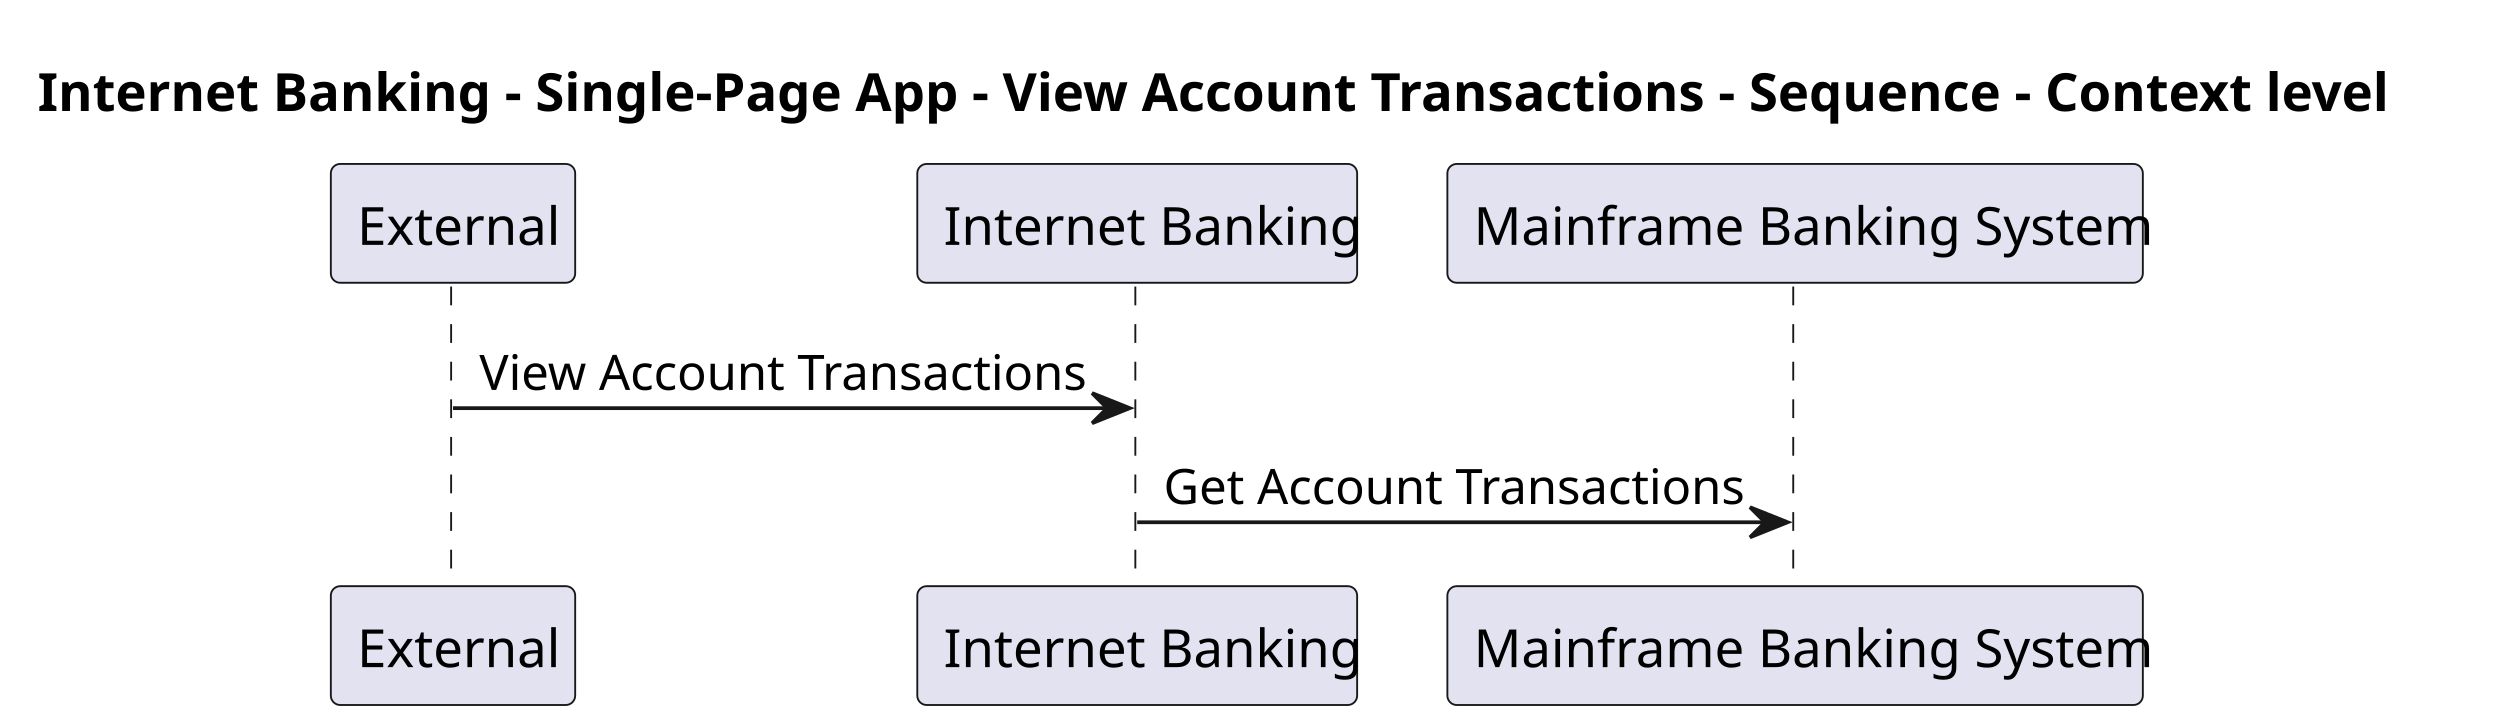
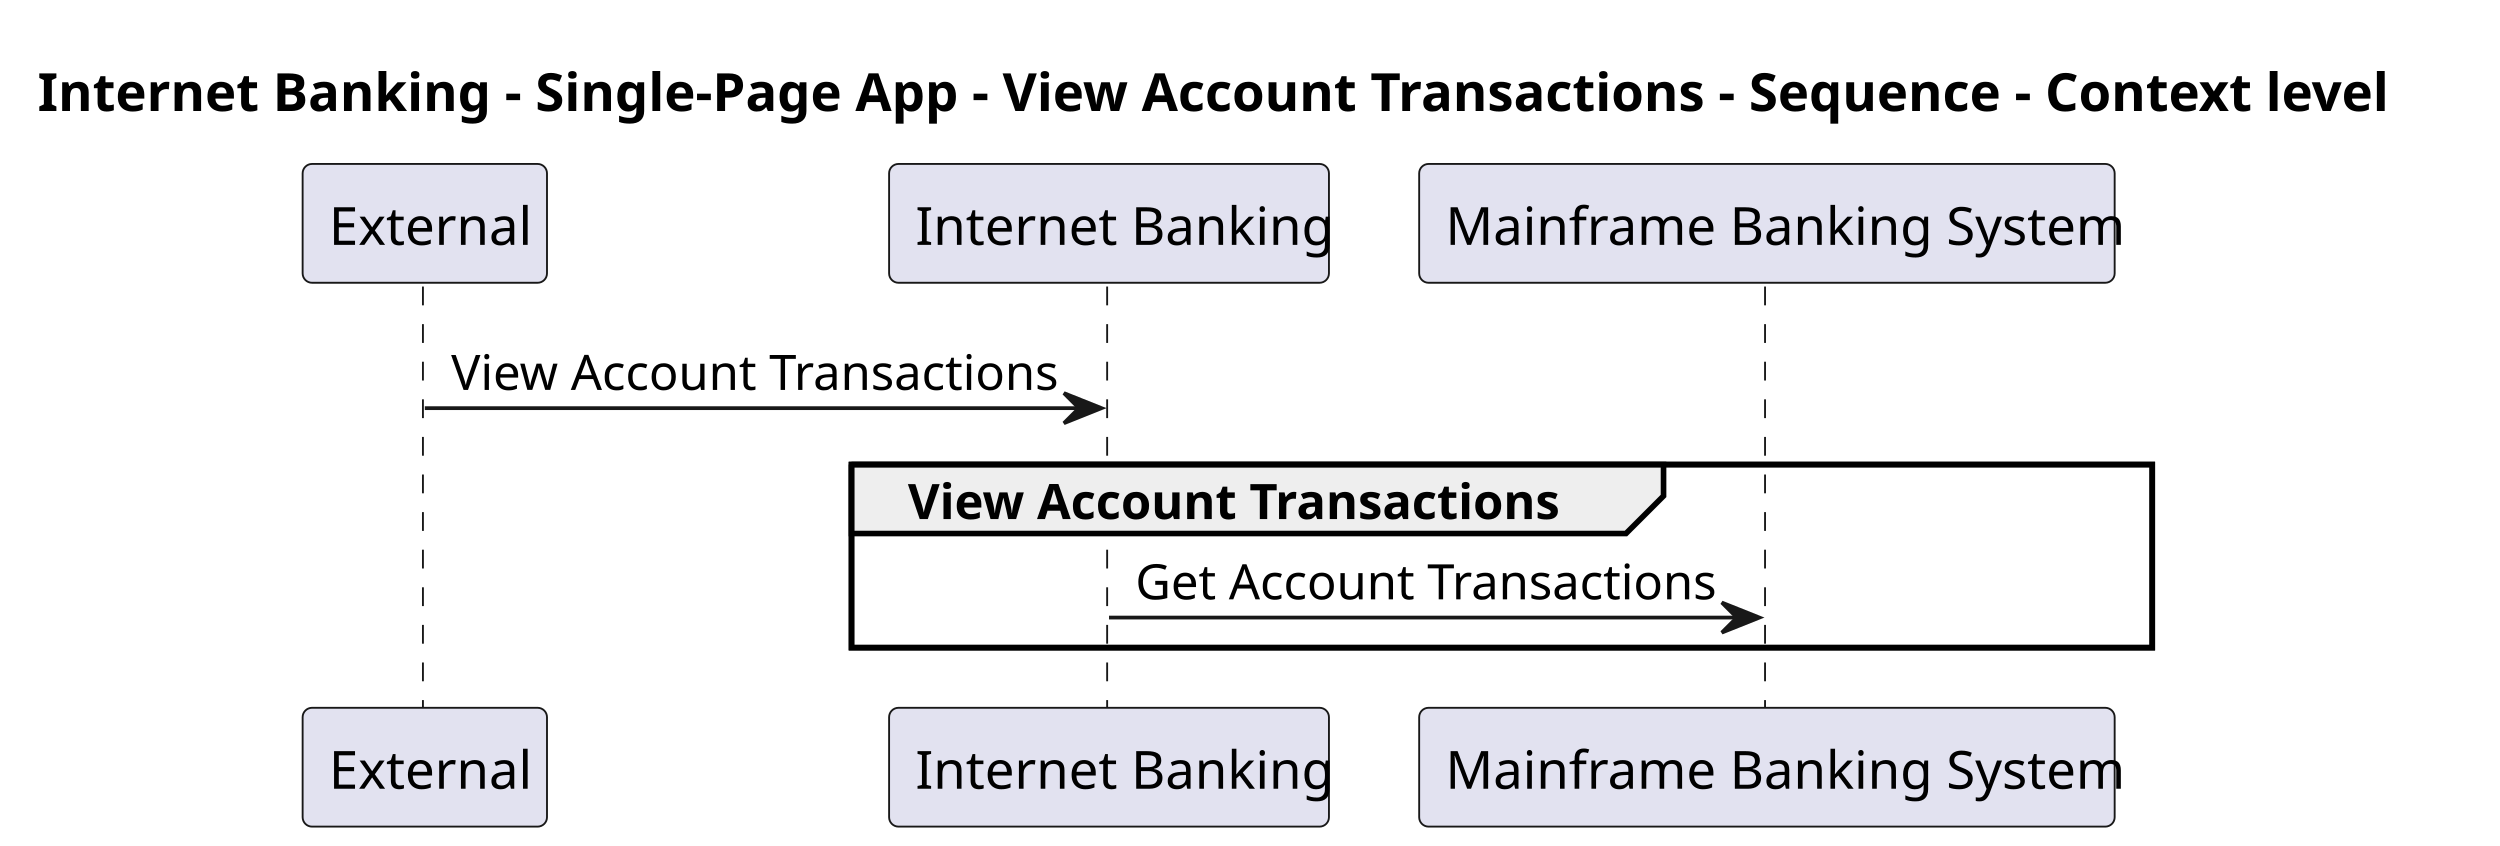
- <svg xmlns="http://www.w3.org/2000/svg" contentStyleType="text/css" height="193px" preserveAspectRatio="none" style="width:665px;height:193px;background:#FFFFFF;" version="1.1" viewBox="0 0 665 193" width="665px" zoomAndPan="magnify">
+ <svg xmlns="http://www.w3.org/2000/svg" contentStyleType="text/css" height="225px" preserveAspectRatio="none" style="width:665px;height:225px;background:#FFFFFF;" version="1.1" viewBox="0 0 665 225" width="665px" zoomAndPan="magnify">
  <defs />
  <g>
    <text fill="#000000" font-family="sans-serif" font-size="14" font-weight="bold" lengthAdjust="spacing" textLength="637" x="10" y="29.533">Internet Banking - Single-Page App - View Account Transactions - Sequence - Context level</text>
-     <line style="stroke:#181818;stroke-width:0.5;stroke-dasharray:5.0,5.0;" x1="120" x2="120" y1="76.219" y2="156.922" />
-     <line style="stroke:#181818;stroke-width:0.5;stroke-dasharray:5.0,5.0;" x1="302" x2="302" y1="76.219" y2="156.922" />
-     <line style="stroke:#181818;stroke-width:0.5;stroke-dasharray:5.0,5.0;" x1="477" x2="477" y1="76.219" y2="156.922" />
-     <rect fill="#E2E2F0" height="31.609" rx="2.5" ry="2.5" style="stroke:#181818;stroke-width:0.5;" width="65" x="88" y="43.609" />
-     <text fill="#000000" font-family="sans-serif" font-size="14" lengthAdjust="spacing" textLength="51" x="95" y="65.143">External</text>
-     <rect fill="#E2E2F0" height="31.609" rx="2.5" ry="2.5" style="stroke:#181818;stroke-width:0.5;" width="65" x="88" y="155.922" />
-     <text fill="#000000" font-family="sans-serif" font-size="14" lengthAdjust="spacing" textLength="51" x="95" y="177.455">External</text>
-     <rect fill="#E2E2F0" height="31.609" rx="2.5" ry="2.5" style="stroke:#181818;stroke-width:0.5;" width="117" x="244" y="43.609" />
-     <text fill="#000000" font-family="sans-serif" font-size="14" lengthAdjust="spacing" textLength="103" x="251" y="65.143">Internet Banking</text>
-     <rect fill="#E2E2F0" height="31.609" rx="2.5" ry="2.5" style="stroke:#181818;stroke-width:0.5;" width="117" x="244" y="155.922" />
-     <text fill="#000000" font-family="sans-serif" font-size="14" lengthAdjust="spacing" textLength="103" x="251" y="177.455">Internet Banking</text>
-     <rect fill="#E2E2F0" height="31.609" rx="2.5" ry="2.5" style="stroke:#181818;stroke-width:0.5;" width="185" x="385" y="43.609" />
-     <text fill="#000000" font-family="sans-serif" font-size="14" lengthAdjust="spacing" textLength="171" x="392" y="65.143">Mainframe Banking System</text>
-     <rect fill="#E2E2F0" height="31.609" rx="2.5" ry="2.5" style="stroke:#181818;stroke-width:0.5;" width="185" x="385" y="155.922" />
-     <text fill="#000000" font-family="sans-serif" font-size="14" lengthAdjust="spacing" textLength="171" x="392" y="177.455">Mainframe Banking System</text>
-     <polygon fill="#181818" points="290.5,104.57,300.5,108.57,290.5,112.57,294.5,108.57" style="stroke:#181818;stroke-width:1.0;" />
-     <line style="stroke:#181818;stroke-width:1.0;" x1="120.5" x2="296.5" y1="108.57" y2="108.57" />
-     <text fill="#000000" font-family="sans-serif" font-size="13" lengthAdjust="spacing" textLength="158" x="127.5" y="103.714">View Account Transactions</text>
-     <polygon fill="#181818" points="465.5,134.922,475.5,138.922,465.5,142.922,469.5,138.922" style="stroke:#181818;stroke-width:1.0;" />
-     <line style="stroke:#181818;stroke-width:1.0;" x1="302.5" x2="471.5" y1="138.922" y2="138.922" />
-     <text fill="#000000" font-family="sans-serif" font-size="13" lengthAdjust="spacing" textLength="151" x="309.5" y="134.065">Get Account Transactions</text>
+     <rect fill="none" height="48.703" style="stroke:#000000;stroke-width:1.5;" width="346" x="226.5" y="123.57" />
+     <line style="stroke:#181818;stroke-width:0.5;stroke-dasharray:5.0,5.0;" x1="112.5" x2="112.5" y1="76.219" y2="189.273" />
+     <line style="stroke:#181818;stroke-width:0.5;stroke-dasharray:5.0,5.0;" x1="294.5" x2="294.5" y1="76.219" y2="189.273" />
+     <line style="stroke:#181818;stroke-width:0.5;stroke-dasharray:5.0,5.0;" x1="469.5" x2="469.5" y1="76.219" y2="189.273" />
+     <rect fill="#E2E2F0" height="31.609" rx="2.5" ry="2.5" style="stroke:#181818;stroke-width:0.5;" width="65" x="80.5" y="43.609" />
+     <text fill="#000000" font-family="sans-serif" font-size="14" lengthAdjust="spacing" textLength="51" x="87.5" y="65.143">External</text>
+     <rect fill="#E2E2F0" height="31.609" rx="2.5" ry="2.5" style="stroke:#181818;stroke-width:0.5;" width="65" x="80.5" y="188.273" />
+     <text fill="#000000" font-family="sans-serif" font-size="14" lengthAdjust="spacing" textLength="51" x="87.5" y="209.807">External</text>
+     <rect fill="#E2E2F0" height="31.609" rx="2.5" ry="2.5" style="stroke:#181818;stroke-width:0.5;" width="117" x="236.5" y="43.609" />
+     <text fill="#000000" font-family="sans-serif" font-size="14" lengthAdjust="spacing" textLength="103" x="243.5" y="65.143">Internet Banking</text>
+     <rect fill="#E2E2F0" height="31.609" rx="2.5" ry="2.5" style="stroke:#181818;stroke-width:0.5;" width="117" x="236.5" y="188.273" />
+     <text fill="#000000" font-family="sans-serif" font-size="14" lengthAdjust="spacing" textLength="103" x="243.5" y="209.807">Internet Banking</text>
+     <rect fill="#E2E2F0" height="31.609" rx="2.5" ry="2.5" style="stroke:#181818;stroke-width:0.5;" width="185" x="377.5" y="43.609" />
+     <text fill="#000000" font-family="sans-serif" font-size="14" lengthAdjust="spacing" textLength="171" x="384.5" y="65.143">Mainframe Banking System</text>
+     <rect fill="#E2E2F0" height="31.609" rx="2.5" ry="2.5" style="stroke:#181818;stroke-width:0.5;" width="185" x="377.5" y="188.273" />
+     <text fill="#000000" font-family="sans-serif" font-size="14" lengthAdjust="spacing" textLength="171" x="384.5" y="209.807">Mainframe Banking System</text>
+     <polygon fill="#181818" points="283,104.57,293,108.57,283,112.57,287,108.57" style="stroke:#181818;stroke-width:1.0;" />
+     <line style="stroke:#181818;stroke-width:1.0;" x1="113" x2="289" y1="108.57" y2="108.57" />
+     <text fill="#000000" font-family="sans-serif" font-size="13" lengthAdjust="spacing" textLength="158" x="120" y="103.714">View Account Transactions</text>
+     <path d="M226.5,123.57 L442.5,123.57 L442.5,131.922 L432.5,141.922 L226.5,141.922 L226.5,123.57 " fill="#EEEEEE" style="stroke:#000000;stroke-width:1.5;" />
+     <rect fill="none" height="48.703" style="stroke:#000000;stroke-width:1.5;" width="346" x="226.5" y="123.57" />
+     <text fill="#000000" font-family="sans-serif" font-size="13" font-weight="bold" lengthAdjust="spacing" textLength="171" x="241.5" y="138.065">View Account Transactions</text>
+     <polygon fill="#181818" points="458,160.273,468,164.273,458,168.273,462,164.273" style="stroke:#181818;stroke-width:1.0;" />
+     <line style="stroke:#181818;stroke-width:1.0;" x1="295" x2="464" y1="164.273" y2="164.273" />
+     <text fill="#000000" font-family="sans-serif" font-size="13" lengthAdjust="spacing" textLength="151" x="302" y="159.417">Get Account Transactions</text>
  </g>
</svg>
